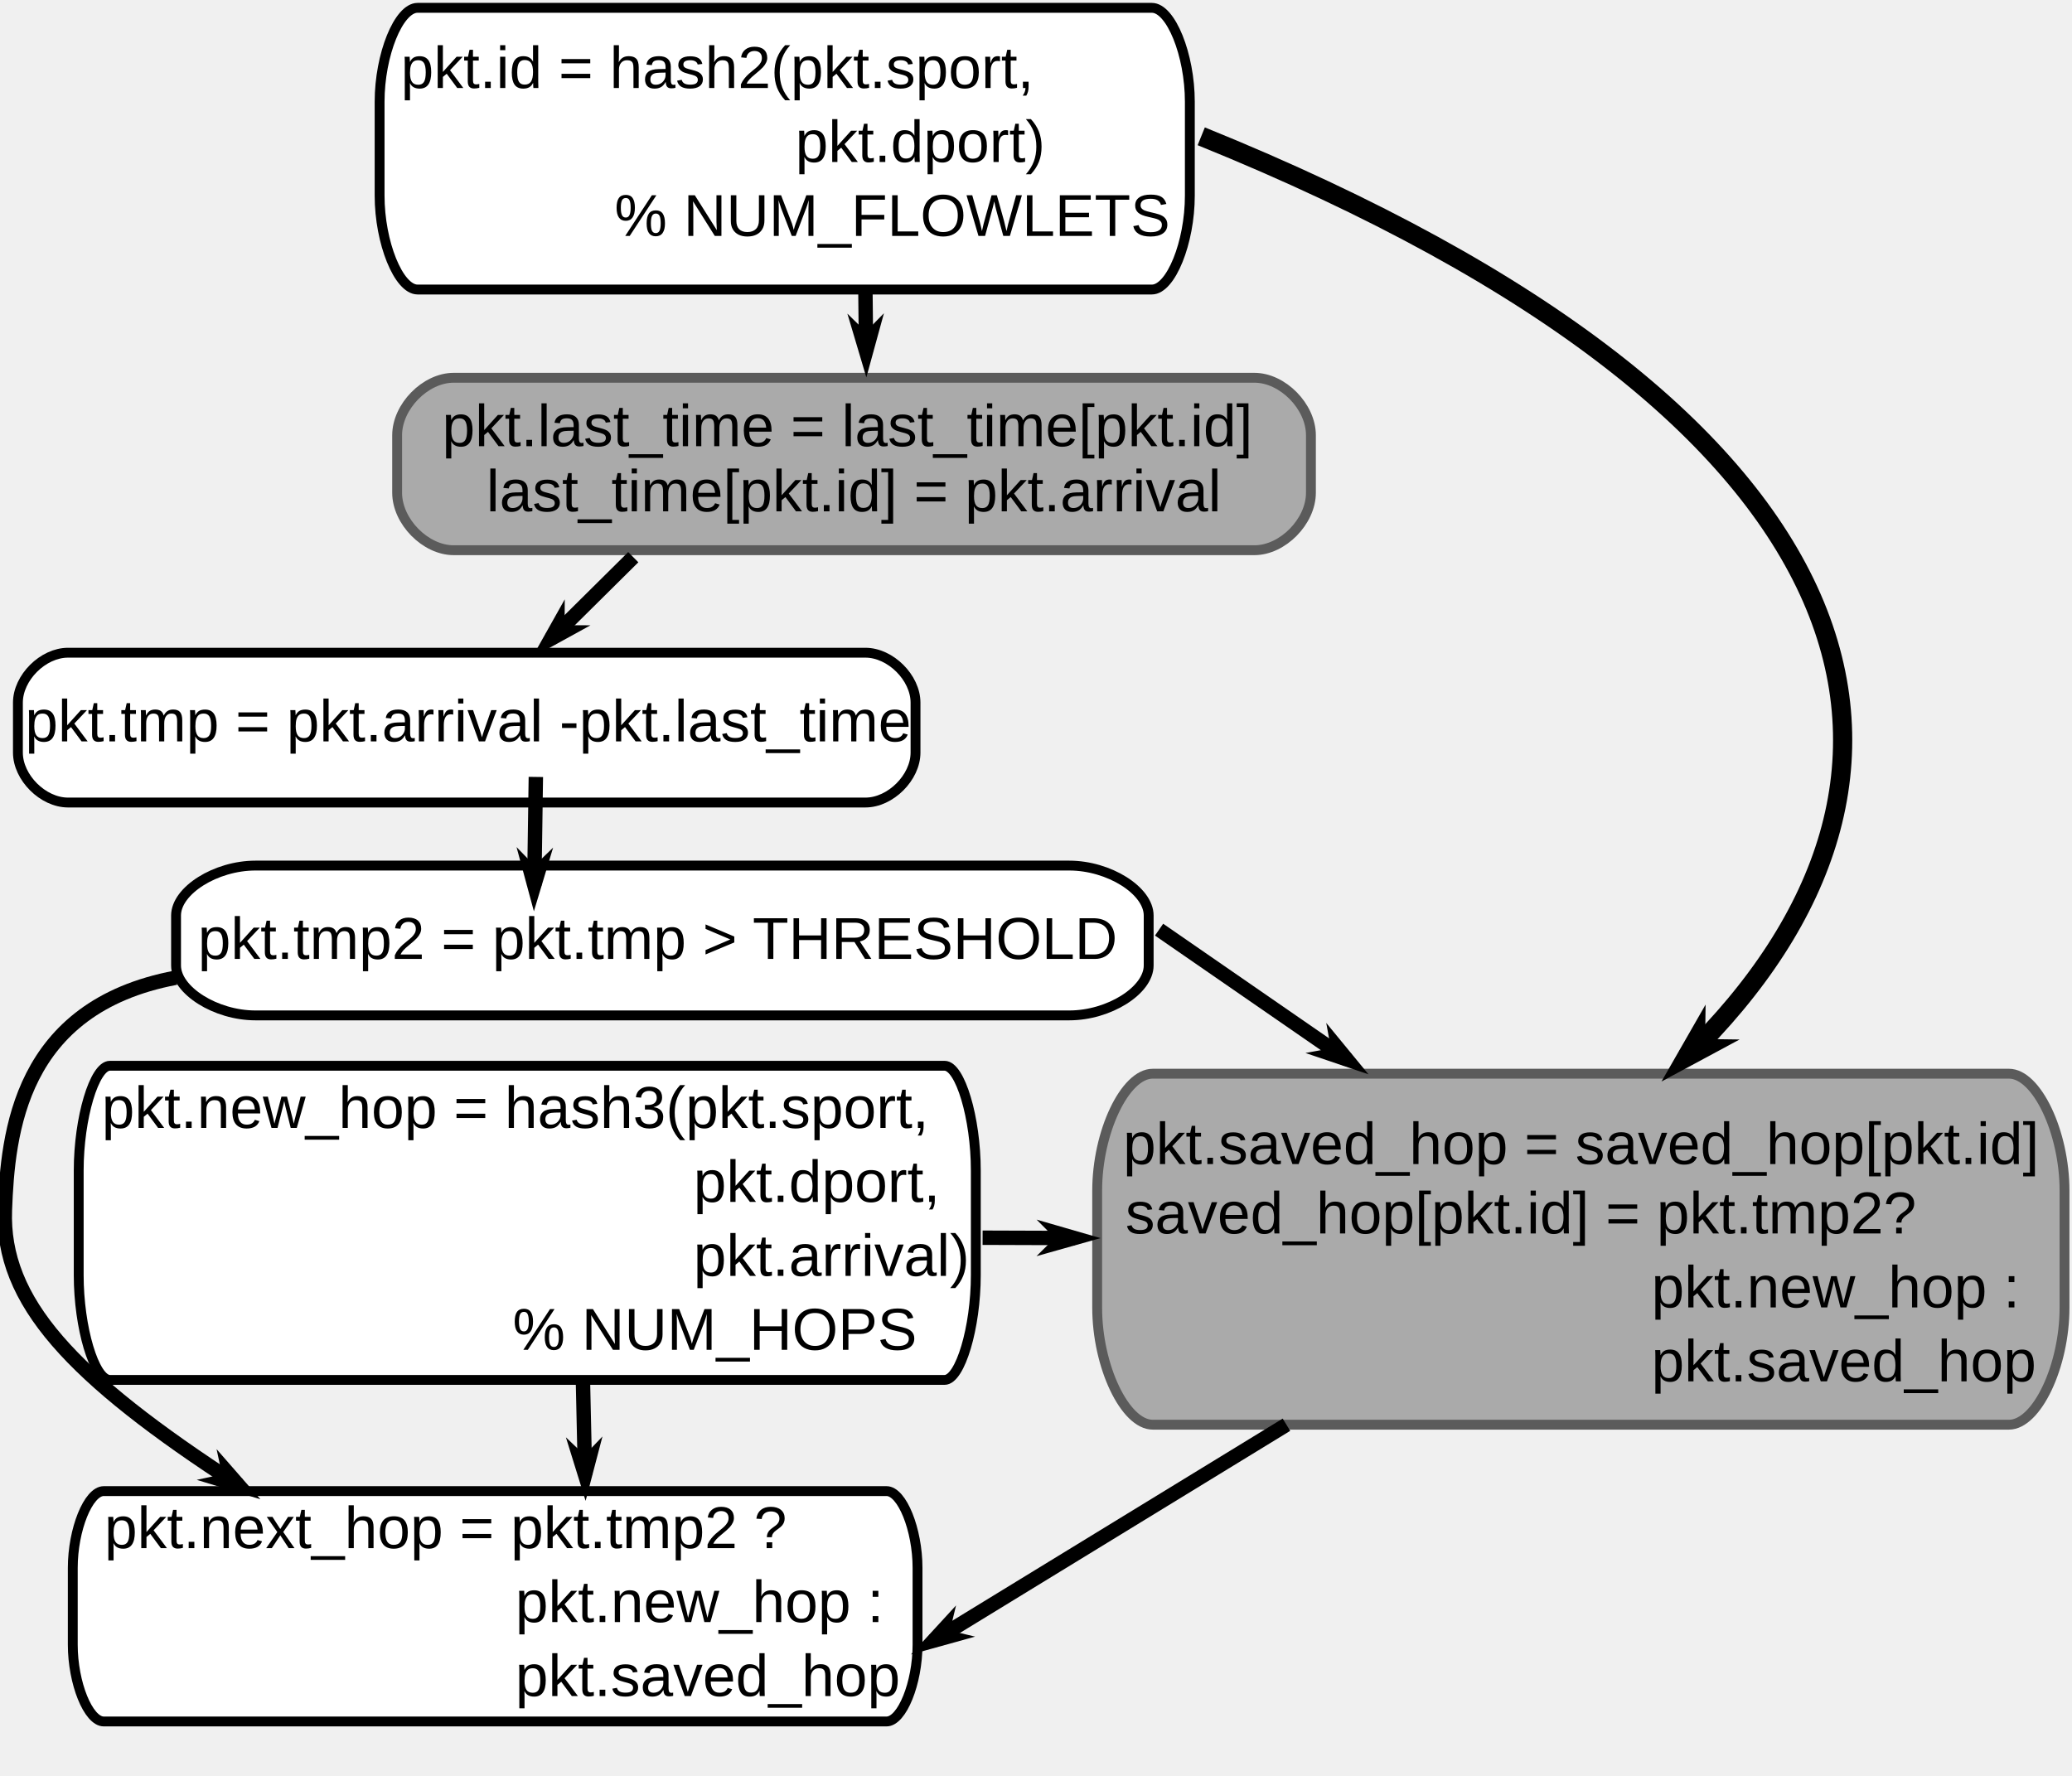
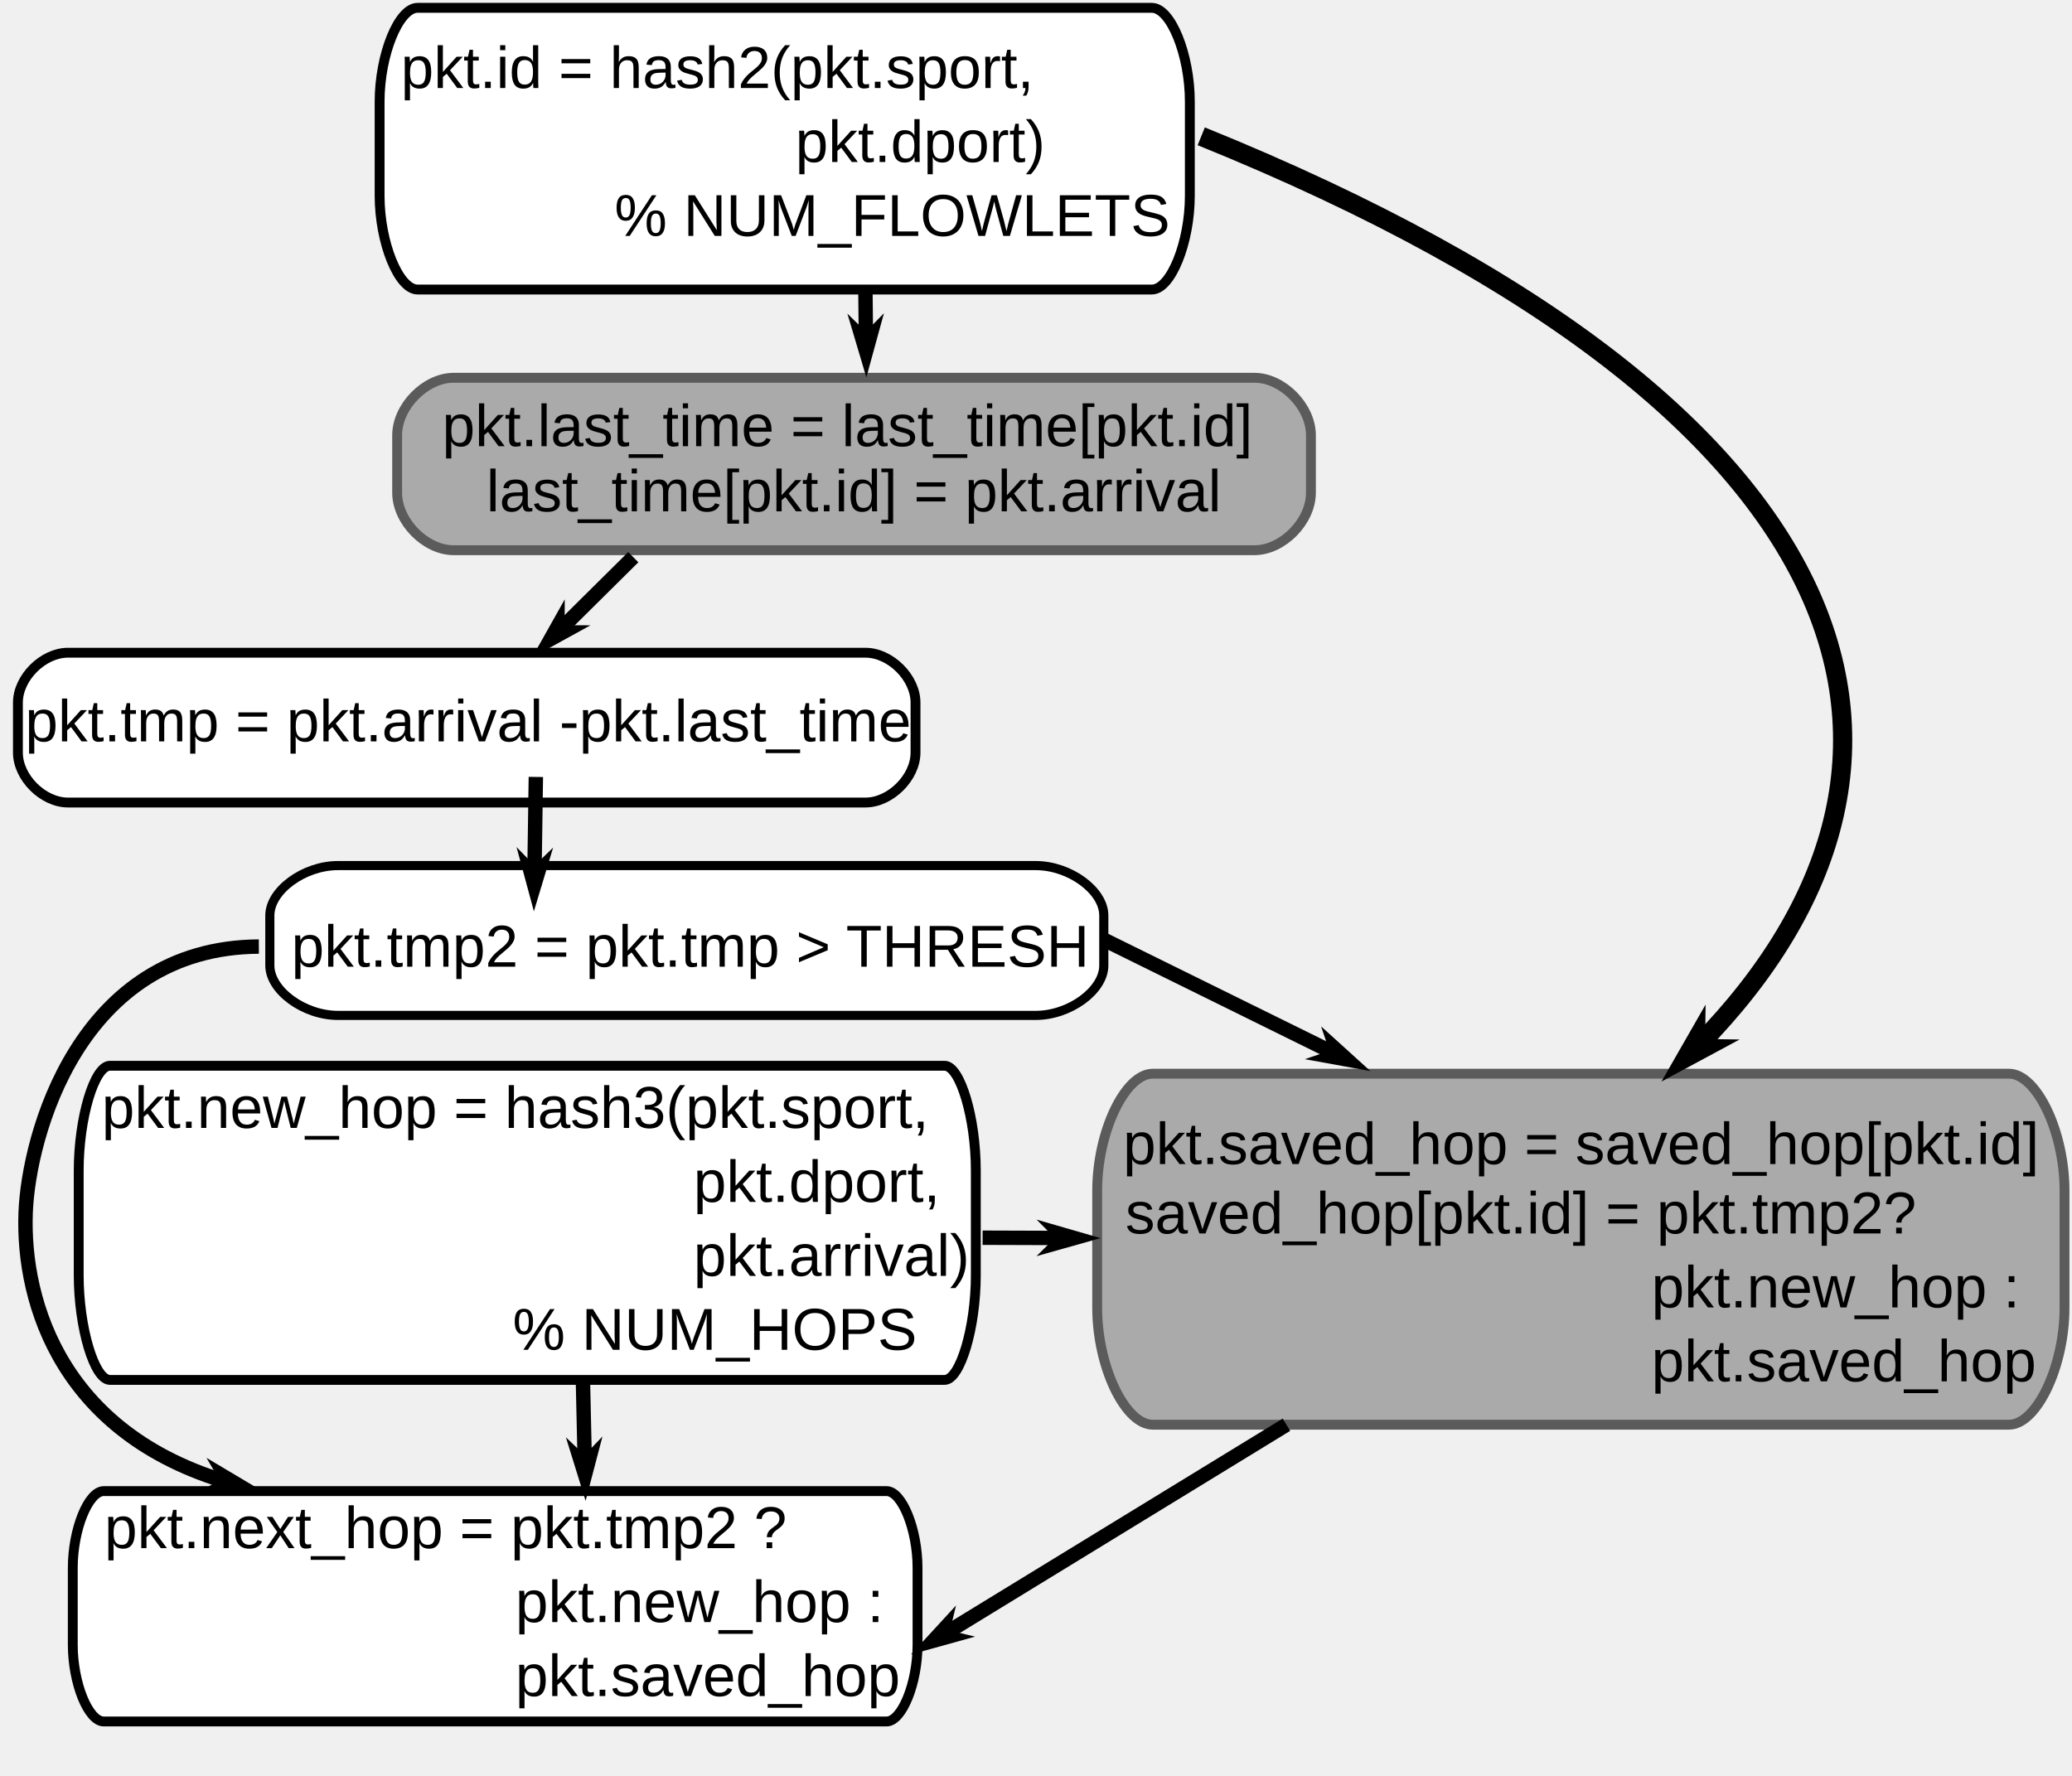
<svg xmlns="http://www.w3.org/2000/svg" width="1050.605" height="900.459" viewBox="0 0 839.974 720.367" id="svg2" version="1.1">
  <defs id="defs165">
    <marker orient="auto" refY="0" refX="0" id="Arrow1Send" style="overflow:visible">
      <path id="path3947" d="M 0,0 5,-5 -12.5,0 5,5 0,0 z" style="fill-rule:evenodd;stroke:#000000;stroke-width:1pt" transform="matrix(-0.2,0,0,-0.2,-1.2,0)" />
    </marker>
    <marker orient="auto" refY="0" refX="0" id="Arrow1Send-7" style="overflow:visible">
      <path id="path3947-1" d="M 0,0 5,-5 -12.5,0 5,5 0,0 z" style="fill-rule:evenodd;stroke:#000000;stroke-width:1pt" transform="matrix(-0.2,0,0,-0.2,-1.2,0)" />
    </marker>
    <marker orient="auto" refY="0" refX="0" id="Arrow1Send-73" style="overflow:visible">
      <path id="path3947-9" d="M 0,0 5,-5 -12.5,0 5,5 0,0 z" style="fill-rule:evenodd;stroke:#000000;stroke-width:1pt" transform="matrix(-0.2,0,0,-0.2,-1.2,0)" />
    </marker>
    <marker orient="auto" refY="0" refX="0" id="Arrow1Send-8" style="overflow:visible">
      <path id="path3947-17" d="M 0,0 5,-5 -12.5,0 5,5 0,0 z" style="fill-rule:evenodd;stroke:#000000;stroke-width:1pt" transform="matrix(-0.2,0,0,-0.2,-1.2,0)" />
    </marker>
    <marker orient="auto" refY="0" refX="0" id="Arrow1Send-4" style="overflow:visible">
      <path id="path3947-6" d="M 0,0 5,-5 -12.5,0 5,5 0,0 z" style="fill-rule:evenodd;stroke:#000000;stroke-width:1pt" transform="matrix(-0.2,0,0,-0.2,-1.2,0)" />
    </marker>
    <marker orient="auto" refY="0" refX="0" id="Arrow1Send-2" style="overflow:visible">
      <path id="path3947-7" d="M 0,0 5,-5 -12.5,0 5,5 0,0 z" style="fill-rule:evenodd;stroke:#000000;stroke-width:1pt" transform="matrix(-0.2,0,0,-0.2,-1.2,0)" />
    </marker>
    <marker orient="auto" refY="0" refX="0" id="Arrow1Send-85" style="overflow:visible">
      <path id="path3947-4" d="M 0,0 5,-5 -12.5,0 5,5 0,0 z" style="fill-rule:evenodd;stroke:#000000;stroke-width:1pt" transform="matrix(-0.2,0,0,-0.2,-1.2,0)" />
    </marker>
    <marker orient="auto" refY="0" refX="0" id="marker4560" style="overflow:visible">
      <path id="path4562" d="M 0,0 5,-5 -12.5,0 5,5 0,0 z" style="fill-rule:evenodd;stroke:#000000;stroke-width:1pt" transform="matrix(-0.2,0,0,-0.2,-1.2,0)" />
    </marker>
    <marker orient="auto" refY="0" refX="0" id="Arrow1Send-29" style="overflow:visible">
      <path id="path3947-14" d="M 0,0 5,-5 -12.5,0 5,5 0,0 z" style="fill-rule:evenodd;stroke:#000000;stroke-width:1pt" transform="matrix(-0.2,0,0,-0.2,-1.2,0)" />
    </marker>
    <marker orient="auto" refY="0" refX="0" id="Arrow1Send-0" style="overflow:visible">
      <path id="path3947-3" d="M 0,0 5,-5 -12.5,0 5,5 0,0 z" style="fill-rule:evenodd;stroke:#000000;stroke-width:1pt" transform="matrix(-0.2,0,0,-0.2,-1.2,0)" />
    </marker>
    <marker orient="auto" refY="0" refX="0" id="Arrow1Send-9" style="overflow:visible">
      <path id="path3947-19" d="M 0,0 5,-5 -12.5,0 5,5 0,0 z" style="fill-rule:evenodd;stroke:#000000;stroke-width:1pt" transform="matrix(-0.2,0,0,-0.2,-1.2,0)" />
    </marker>
    <marker orient="auto" refY="0" refX="0" id="Arrow1Send-82" style="overflow:visible">
      <path id="path3947-33" d="M 0,0 5,-5 -12.5,0 5,5 0,0 z" style="fill-rule:evenodd;stroke:#000000;stroke-width:1pt" transform="matrix(-0.2,0,0,-0.2,-1.2,0)" />
    </marker>
    <marker orient="auto" refY="0" refX="0" id="Arrow1Send-70" style="overflow:visible">
      <path id="path3947-8" d="M 0,0 5,-5 -12.5,0 5,5 0,0 z" style="fill-rule:evenodd;stroke:#000000;stroke-width:1pt" transform="matrix(-0.2,0,0,-0.2,-1.2,0)" />
    </marker>
    <marker orient="auto" refY="0" refX="0" id="Arrow1Send-86" style="overflow:visible">
      <path id="path3947-5" d="M 0,0 5,-5 -12.5,0 5,5 0,0 z" style="fill-rule:evenodd;stroke:#000000;stroke-width:1pt" transform="matrix(-0.2,0,0,-0.2,-1.2,0)" />
    </marker>
    <marker orient="auto" refY="0" refX="0" id="Arrow1Send-6" style="overflow:visible">
      <path id="path3947-53" d="M 0,0 5,-5 -12.5,0 5,5 0,0 z" style="fill-rule:evenodd;stroke:#000000;stroke-width:1pt" transform="matrix(-0.2,0,0,-0.2,-1.2,0)" />
    </marker>
    <marker orient="auto" refY="0" refX="0" id="Arrow1Send-25" style="overflow:visible">
      <path id="path3947-536" d="M 0,0 5,-5 -12.5,0 5,5 0,0 z" style="fill-rule:evenodd;stroke:#000000;stroke-width:1pt" transform="matrix(-0.2,0,0,-0.2,-1.2,0)" />
    </marker>
    <marker orient="auto" refY="0" refX="0" id="Arrow1Send-49" style="overflow:visible">
      <path id="path3947-41" d="M 0,0 5,-5 -12.5,0 5,5 0,0 z" style="fill-rule:evenodd;stroke:#000000;stroke-width:1pt" transform="matrix(-0.2,0,0,-0.2,-1.2,0)" />
    </marker>
    <marker orient="auto" refY="0" refX="0" id="marker4787" style="overflow:visible">
      <path id="path4789" d="M 0,0 5,-5 -12.5,0 5,5 0,0 z" style="fill-rule:evenodd;stroke:#000000;stroke-width:1pt" transform="matrix(-0.2,0,0,-0.2,-1.2,0)" />
    </marker>
    <marker orient="auto" refY="0" refX="0" id="marker4791" style="overflow:visible">
      <path id="path4793" d="M 0,0 5,-5 -12.5,0 5,5 0,0 z" style="fill-rule:evenodd;stroke:#000000;stroke-width:1pt" transform="matrix(-0.2,0,0,-0.2,-1.2,0)" />
    </marker>
    <marker orient="auto" refY="0" refX="0" id="marker4795" style="overflow:visible">
      <path id="path4797" d="M 0,0 5,-5 -12.5,0 5,5 0,0 z" style="fill-rule:evenodd;stroke:#000000;stroke-width:1pt" transform="matrix(-0.2,0,0,-0.2,-1.2,0)" />
    </marker>
    <marker orient="auto" refY="0" refX="0" id="marker4799" style="overflow:visible">
      <path id="path4801" d="M 0,0 5,-5 -12.5,0 5,5 0,0 z" style="fill-rule:evenodd;stroke:#000000;stroke-width:1pt" transform="matrix(-0.2,0,0,-0.2,-1.2,0)" />
    </marker>
    <marker orient="auto" refY="0" refX="0" id="marker4803" style="overflow:visible">
      <path id="path4805" d="M 0,0 5,-5 -12.5,0 5,5 0,0 z" style="fill-rule:evenodd;stroke:#000000;stroke-width:1pt" transform="matrix(-0.2,0,0,-0.2,-1.2,0)" />
    </marker>
    <marker orient="auto" refY="0" refX="0" id="marker4807" style="overflow:visible">
      <path id="path4809" d="M 0,0 5,-5 -12.5,0 5,5 0,0 z" style="fill-rule:evenodd;stroke:#000000;stroke-width:1pt" transform="matrix(-0.2,0,0,-0.2,-1.2,0)" />
    </marker>
    <marker orient="auto" refY="0" refX="0" id="marker4811" style="overflow:visible">
      <path id="path4813" d="M 0,0 5,-5 -12.5,0 5,5 0,0 z" style="fill-rule:evenodd;stroke:#000000;stroke-width:1pt" transform="matrix(-0.2,0,0,-0.2,-1.2,0)" />
    </marker>
    <marker orient="auto" refY="0" refX="0" id="marker4815" style="overflow:visible">
      <path id="path4817" d="M 0,0 5,-5 -12.5,0 5,5 0,0 z" style="fill-rule:evenodd;stroke:#000000;stroke-width:1pt" transform="matrix(-0.2,0,0,-0.2,-1.2,0)" />
    </marker>
    <marker orient="auto" refY="0" refX="0" id="marker4819" style="overflow:visible">
      <path id="path4821" d="M 0,0 5,-5 -12.5,0 5,5 0,0 z" style="fill-rule:evenodd;stroke:#000000;stroke-width:1pt" transform="matrix(-0.2,0,0,-0.2,-1.2,0)" />
    </marker>
    <marker orient="auto" refY="0" refX="0" id="marker4823" style="overflow:visible">
      <path id="path4825" d="M 0,0 5,-5 -12.5,0 5,5 0,0 z" style="fill-rule:evenodd;stroke:#000000;stroke-width:1pt" transform="matrix(-0.2,0,0,-0.2,-1.2,0)" />
    </marker>
    <marker orient="auto" refY="0" refX="0" id="marker4827" style="overflow:visible">
      <path id="path4829" d="M 0,0 5,-5 -12.5,0 5,5 0,0 z" style="fill-rule:evenodd;stroke:#000000;stroke-width:1pt" transform="matrix(-0.2,0,0,-0.2,-1.2,0)" />
    </marker>
    <marker orient="auto" refY="0" refX="0" id="marker4831" style="overflow:visible">
      <path id="path4833" d="M 0,0 5,-5 -12.5,0 5,5 0,0 z" style="fill-rule:evenodd;stroke:#000000;stroke-width:1pt" transform="matrix(-0.2,0,0,-0.2,-1.2,0)" />
    </marker>
    <marker orient="auto" refY="0" refX="0" id="marker4835" style="overflow:visible">
      <path id="path4837" d="M 0,0 5,-5 -12.5,0 5,5 0,0 z" style="fill-rule:evenodd;stroke:#000000;stroke-width:1pt" transform="matrix(-0.2,0,0,-0.2,-1.2,0)" />
    </marker>
    <marker orient="auto" refY="0" refX="0" id="marker4839" style="overflow:visible">
      <path id="path4841" d="M 0,0 5,-5 -12.5,0 5,5 0,0 z" style="fill-rule:evenodd;stroke:#000000;stroke-width:1pt" transform="matrix(-0.2,0,0,-0.2,-1.2,0)" />
    </marker>
    <marker orient="auto" refY="0" refX="0" id="Arrow1Send-3" style="overflow:visible">
      <path id="path3947-44" d="M 0,0 5,-5 -12.5,0 5,5 0,0 z" style="fill-rule:evenodd;stroke:#000000;stroke-width:1pt" transform="matrix(-0.2,0,0,-0.2,-1.2,0)" />
    </marker>
    <marker orient="auto" refY="0" refX="0" id="Arrow1Send-705" style="overflow:visible">
      <path id="path3947-90" d="M 0,0 5,-5 -12.5,0 5,5 0,0 z" style="fill-rule:evenodd;stroke:#000000;stroke-width:1pt" transform="matrix(-0.2,0,0,-0.2,-1.2,0)" />
    </marker>
    <marker orient="auto" refY="0" refX="0" id="Arrow1Send-5" style="overflow:visible">
      <path id="path3947-80" d="M 0,0 5,-5 -12.5,0 5,5 0,0 z" style="fill-rule:evenodd;stroke:#000000;stroke-width:1pt" transform="matrix(-0.2,0,0,-0.2,-1.2,0)" />
    </marker>
    <marker orient="auto" refY="0" refX="0" id="Arrow1Send-738" style="overflow:visible">
      <path id="path3947-49" d="M 0,0 5,-5 -12.5,0 5,5 0,0 z" style="fill-rule:evenodd;stroke:#000000;stroke-width:1pt" transform="matrix(-0.2,0,0,-0.2,-1.2,0)" />
    </marker>
    <marker orient="auto" refY="0" refX="0" id="Arrow1Send-88" style="overflow:visible">
      <path id="path3947-18" d="M 0,0 5,-5 -12.5,0 5,5 0,0 z" style="fill-rule:evenodd;stroke:#000000;stroke-width:1pt" transform="matrix(-0.2,0,0,-0.2,-1.2,0)" />
    </marker>
    <marker orient="auto" refY="0" refX="0" id="marker3075" style="overflow:visible">
      <path id="path3077" d="M 0,0 5,-5 -12.5,0 5,5 0,0 z" style="fill-rule:evenodd;stroke:#000000;stroke-width:1pt" transform="matrix(-0.2,0,0,-0.2,-1.2,0)" />
    </marker>
    <marker orient="auto" refY="0" refX="0" id="marker3079" style="overflow:visible">
      <path id="path3081" d="M 0,0 5,-5 -12.5,0 5,5 0,0 z" style="fill-rule:evenodd;stroke:#000000;stroke-width:1pt" transform="matrix(-0.2,0,0,-0.2,-1.2,0)" />
    </marker>
    <marker orient="auto" refY="0" refX="0" id="marker3083" style="overflow:visible">
      <path id="path3085" d="M 0,0 5,-5 -12.5,0 5,5 0,0 z" style="fill-rule:evenodd;stroke:#000000;stroke-width:1pt" transform="matrix(-0.2,0,0,-0.2,-1.2,0)" />
    </marker>
    <marker orient="auto" refY="0" refX="0" id="marker3087" style="overflow:visible">
      <path id="path3089" d="M 0,0 5,-5 -12.5,0 5,5 0,0 z" style="fill-rule:evenodd;stroke:#000000;stroke-width:1pt" transform="matrix(-0.2,0,0,-0.2,-1.2,0)" />
    </marker>
    <marker orient="auto" refY="0" refX="0" id="marker3091" style="overflow:visible">
      <path id="path3093" d="M 0,0 5,-5 -12.5,0 5,5 0,0 z" style="fill-rule:evenodd;stroke:#000000;stroke-width:1pt" transform="matrix(-0.2,0,0,-0.2,-1.2,0)" />
    </marker>
    <marker orient="auto" refY="0" refX="0" id="marker3095" style="overflow:visible">
      <path id="path3097" d="M 0,0 5,-5 -12.5,0 5,5 0,0 z" style="fill-rule:evenodd;stroke:#000000;stroke-width:1pt" transform="matrix(-0.2,0,0,-0.2,-1.2,0)" />
    </marker>
    <marker orient="auto" refY="0" refX="0" id="marker3099" style="overflow:visible">
      <path id="path3101" d="M 0,0 5,-5 -12.5,0 5,5 0,0 z" style="fill-rule:evenodd;stroke:#000000;stroke-width:1pt" transform="matrix(-0.2,0,0,-0.2,-1.2,0)" />
    </marker>
    <marker orient="auto" refY="0" refX="0" id="marker3103" style="overflow:visible">
      <path id="path3105" d="M 0,0 5,-5 -12.5,0 5,5 0,0 z" style="fill-rule:evenodd;stroke:#000000;stroke-width:1pt" transform="matrix(-0.2,0,0,-0.2,-1.2,0)" />
    </marker>
    <marker orient="auto" refY="0" refX="0" id="Arrow1Send-1" style="overflow:visible">
      <path id="path3947-42" d="M 0,0 5,-5 -12.5,0 5,5 0,0 z" style="fill-rule:evenodd;stroke:#000000;stroke-width:1pt" transform="matrix(-0.2,0,0,-0.2,-1.2,0)" />
    </marker>
    <marker orient="auto" refY="0" refX="0" id="Arrow1Send-499" style="overflow:visible">
      <path id="path3947-67" d="M 0,0 5,-5 -12.5,0 5,5 0,0 z" style="fill-rule:evenodd;stroke:#000000;stroke-width:1pt" transform="matrix(-0.2,0,0,-0.2,-1.2,0)" />
    </marker>
  </defs>
  <g id="graph0" class="graph" transform="translate(-60.79108,353.5188)">
    <path style="opacity:0.621;fill:#808080;fill-opacity:1;stroke:#000000;stroke-width:4;stroke-miterlimit:4;stroke-dasharray:none;stroke-opacity:1" id="path19" d="m 875.456,82.044 c 0,0 -347.332,0 -347.332,0 -11.265,0 -22.53,23.731 -22.53,47.462 0,0 0,47.462 0,47.462 0,23.731 11.265,47.462 22.53,47.462 0,0 347.332,0 347.332,0 11.265,0 22.53,-23.731 22.53,-47.462 0,0 0,-47.462 0,-47.462 0,-23.731 -11.265,-47.462 -22.53,-47.462" />
    <text style="font-size:36.439px;text-anchor:middle;opacity:0.621;fill:#808080;fill-opacity:1;stroke-width:2.352;stroke-miterlimit:4;stroke-dasharray:none;font-family:'Times,serif';stroke:#000000;stroke-opacity:1" id="text21" font-size="14.00" y="110.47" x="1040.301" transform="scale(0.6580574,1.519624)" />
    <path style="opacity:0.621;fill:#808080;fill-opacity:1;stroke:#000000;stroke-width:4;stroke-miterlimit:4;stroke-dasharray:none" id="path33" d="m 569.37,-200.272 c 0,0 -324.811,0 -324.811,0 -11.464,0 -22.928,11.66 -22.928,23.319 0,0 0,23.319 0,23.319 0,11.66 11.464,23.319 22.928,23.319 0,0 324.811,0 324.811,0 11.464,0 22.928,-11.66 22.928,-23.319 0,0 0,-23.319 0,-23.319 0,-11.66 -11.464,-23.319 -22.928,-23.319" />
    <g id="edge2" class="edge">
      </g>
    <path style="fill:#ffffff;stroke:#000000;stroke-width:4;stroke-miterlimit:4;stroke-dasharray:none" id="path75" d="m 411.583,-88.737 c 0,0 -323.459,0 -323.459,0 -10.161,0 -20.322,10.129 -20.322,20.259 0,0 0,20.259 0,20.259 0,10.129 10.161,20.259 20.322,20.259 0,0 323.459,0 323.459,0 10.161,0 20.322,-10.129 20.322,-20.259 0,0 0,-20.259 0,-20.259 0,-10.129 -10.161,-20.259 -20.322,-20.259" />
    <g id="node7" class="node" transform="matrix(1.808811,0,0,1.688249,-75.35539,215.1483)" style="stroke-width:2.289;stroke-miterlimit:4;stroke-dasharray:none;fill:#808080;fill-opacity:1;opacity:0.621">
      <text x="377.5" y="-158.3" font-size="14.00" id="text91" style="font-size:14px;text-anchor:middle;font-family:'Times,serif';stroke-width:2.289;stroke-miterlimit:4;stroke-dasharray:none;fill:#808080;fill-opacity:1" />
    </g>
-     <path style="fill:#ffffff;stroke:#000000;stroke-width:4;stroke-miterlimit:4;stroke-dasharray:none" id="path110" d="m 494.276,-2.383 c 0,0 -330.121,0 -330.121,0 -16.103,0 -32.207,10.129 -32.207,20.259 0,0 0,20.259 0,20.259 0,10.129 16.103,20.259 32.207,20.259 0,0 330.121,0 330.121,0 16.103,0 32.207,-10.129 32.207,-20.259 0,0 0,-20.259 0,-20.259 0,-10.129 -16.103,-20.259 -32.207,-20.259" />
+     <path style="fill:#ffffff;stroke:#000000;stroke-width:3.704;stroke-miterlimit:4;stroke-dasharray:none" id="path110" d="m 480.665,-2.383 c 0,0 -283.056,0 -283.056,0 -13.808,0 -27.615,10.129 -27.615,20.259 0,0 0,20.259 0,20.259 0,10.129 13.808,20.259 27.615,20.259 0,0 283.056,0 283.056,0 13.808,0 27.615,-10.129 27.615,-20.259 0,0 0,-20.259 0,-20.259 0,-10.129 -13.808,-20.259 -27.615,-20.259" />
    <text style="font-size:24.131px;text-anchor:middle;stroke-width:2.321;stroke-miterlimit:4;stroke-dasharray:none;font-family:'Times,serif'" id="text112" font-size="14.00" y="34.97" x="311.083" transform="scale(1.020965,0.9794656)" />
    <path style="fill:#ffffff;stroke:#000000;stroke-width:4;stroke-miterlimit:4;stroke-dasharray:none" id="path131" d="m 443.706,78.825 c 0,0 -338.585,0 -338.585,0 -6.329,0 -12.657,21.24 -12.657,42.479 0,0 0,42.479 0,42.479 0,21.24 6.329,42.479 12.657,42.479 0,0 338.585,0 338.585,0 6.329,0 12.657,-21.24 12.657,-42.479 0,0 0,-42.479 0,-42.479 0,-21.24 -6.329,-42.479 -12.657,-42.479" />
    <text style="font-size:21.424px;text-anchor:middle;stroke-width:2.614;stroke-miterlimit:4;stroke-dasharray:none;font-family:'Times,serif'" id="text133" font-size="14.00" y="118.135" x="414.198" transform="scale(1.077424,0.9281399)">
      <tspan id="tspan4500" style="font-style:normal;font-variant:normal;font-weight:normal;font-stretch:normal;stroke-width:2.614;stroke-miterlimit:4;stroke-dasharray:none;font-family:Arial;-inkscape-font-specification:Arial" />
    </text>
    <path style="fill:#ffffff;stroke:#000000;stroke-width:4;stroke-miterlimit:4;stroke-dasharray:none" id="path12" d="m 527.774,-350.344 c 0,0 -297.848,0 -297.848,0 -7.703,0 -15.406,19.046 -15.406,38.092 0,0 0,38.092 0,38.092 0,19.046 7.703,38.092 15.406,38.092 0,0 297.848,0 297.848,0 7.703,0 15.406,-19.046 15.406,-38.092 0,0 0,-38.092 0,-38.092 0,-19.046 -7.703,-38.092 -15.406,-38.092" />
    <text style="font-size:28.262px;text-anchor:middle;stroke-width:1.981;stroke-miterlimit:4;stroke-dasharray:none;font-family:'Times,serif'" id="text14" font-size="14.00" y="-178.996" x="595.719" transform="scale(0.6359539,1.572441)" />
    <path style="fill:none;stroke:#000000;stroke-width:5.842;stroke-linecap:butt;stroke-linejoin:miter;stroke-miterlimit:4;stroke-opacity:1;stroke-dasharray:none;marker-end:url(#Arrow1Send)" d="m 411.558,-237.825 0.292,26.982" id="path3158-2" />
    <path style="fill:none;stroke:#000000;stroke-width:5.842;stroke-linecap:butt;stroke-linejoin:miter;stroke-miterlimit:4;stroke-opacity:1;stroke-dasharray:none;marker-end:url(#Arrow1Send)" d="m 317.418,-127.491 -33.606,33.301" id="path3158-2-2" />
    <path style="fill:none;stroke:#000000;stroke-width:5.842;stroke-linecap:butt;stroke-linejoin:miter;stroke-miterlimit:4;stroke-opacity:1;stroke-dasharray:none;marker-end:url(#Arrow1Send)" d="m 277.899,-38.341 -0.644,44.087" id="path3158-2-2-0" />
    <path style="fill:none;stroke:#000000;stroke-width:5.842;stroke-linecap:butt;stroke-linejoin:miter;stroke-miterlimit:4;stroke-opacity:1;stroke-dasharray:none;marker-end:url(#Arrow1Send)" d="m 459.113,148.579 37.414,0.127" id="path3158-1" />
    <path style="fill:#ffffff;stroke:#000000;stroke-width:4;stroke-miterlimit:4;stroke-dasharray:none" id="path47" d="m 420.149,251.368 c 0,0 -317.516,0 -317.516,0 -6.287,0 -12.575,15.576 -12.575,31.152 0,0 0,31.152 0,31.152 0,15.576 6.287,31.152 12.575,31.152 0,0 317.516,0 317.516,0 6.287,0 12.575,-15.576 12.575,-31.152 0,0 0,-31.152 0,-31.152 0,-15.576 -6.287,-31.152 -12.575,-31.152" />
    <text style="font-size:20.934px;font-style:normal;font-variant:normal;font-weight:normal;font-stretch:normal;text-anchor:middle;stroke-width:2.675;stroke-miterlimit:4;stroke-dasharray:none;font-family:Arial;-inkscape-font-specification:Arial" id="text49" font-size="14.00" y="317.28" x="290.791" transform="scale(1.133128,0.8825131)" />
    <text xml:space="preserve" style="font-size:24px;font-style:normal;font-variant:normal;font-weight:normal;font-stretch:normal;text-align:start;line-height:125%;letter-spacing:0px;word-spacing:0px;writing-mode:lr-tb;text-anchor:start;fill:#000000;fill-opacity:1;stroke:none;font-family:Arial;-inkscape-font-specification:Arial" x="102.873" y="274.507" id="text4493">
      <tspan id="tspan4495" x="102.873" y="274.507">pkt.next_hop = pkt.tmp2 ?</tspan>
      <tspan x="102.873" y="304.507" id="tspan4497">                         pkt.new_hop :</tspan>
      <tspan x="102.873" y="334.507" id="tspan4499">                         pkt.saved_hop</tspan>
    </text>
    <path style="fill:none;stroke:#000000;stroke-width:5.842;stroke-linecap:butt;stroke-linejoin:miter;stroke-miterlimit:4;stroke-opacity:1;stroke-dasharray:none;marker-end:url(#Arrow1Send)" d="M 582.366,224.443 438.966,312.186" id="path3158-1-5" />
    <path style="fill:none;stroke:#000000;stroke-width:7.788;stroke-linecap:butt;stroke-linejoin:miter;stroke-miterlimit:4;stroke-opacity:1;stroke-dasharray:none;marker-end:url(#Arrow1Send)" d="m 547.807,-298.228 c 282.196,114.241 312.798,260.694 196.65,373.748" id="path3158-4" />
    <path style="fill:none;stroke:#000000;stroke-width:5.842;stroke-linecap:butt;stroke-linejoin:miter;stroke-miterlimit:4;stroke-opacity:1;stroke-dasharray:none;marker-end:url(#Arrow1Send)" d="m 296.993,206.466 0.856,38.437" id="path3158-1-5-3" />
-     <path style="fill:none;stroke:#000000;stroke-width:5.842;stroke-linecap:butt;stroke-linejoin:miter;stroke-miterlimit:4;stroke-opacity:1;stroke-dasharray:none;marker-end:url(#Arrow1Send)" d="M 131.854,43.098 C 68.343,55.078 63.687,106.268 62.518,137.37 61.133,174.235 89.136,204.861 157.4,249.011" id="path3158-1-5-3-5" />
+     <path style="fill:none;stroke:#000000;stroke-width:5.842;stroke-linecap:butt;stroke-linejoin:miter;stroke-miterlimit:4;stroke-opacity:1;stroke-dasharray:none;marker-end:url(#Arrow1Send)" d="M 165.538,30.467 C 92.553,30.867 72.108,107.321 70.939,138.423 69.554,175.288 85.978,230.124 157.4,249.011" id="path3158-1-5-3-5" />
    <text xml:space="preserve" style="font-size:24px;font-style:normal;font-variant:normal;font-weight:normal;font-stretch:normal;text-align:start;line-height:125%;letter-spacing:0px;word-spacing:0px;writing-mode:lr-tb;text-anchor:start;fill:#000000;fill-opacity:1;stroke:none;font-family:Arial;-inkscape-font-specification:Arial" x="517.022" y="146.85" id="text4501">
      <tspan id="tspan4503" x="517.022" y="146.85">saved_hop[pkt.id] = pkt.tmp2?</tspan>
      <tspan x="517.022" y="176.85" id="tspan4505">                                pkt.new_hop :</tspan>
      <tspan x="517.022" y="206.85" id="tspan4507">                                pkt.saved_hop</tspan>
    </text>
    <text xml:space="preserve" style="font-size:67.2px;font-style:normal;font-variant:normal;font-weight:normal;font-stretch:normal;text-align:start;line-height:125%;letter-spacing:0px;word-spacing:0px;writing-mode:lr-tb;text-anchor:start;fill:#000000;fill-opacity:1;stroke:none;font-family:Arial;-inkscape-font-specification:Sans" x="223.109" y="-317.804" id="text3169">
      <tspan id="tspan3171" x="223.109" y="-317.804" style="font-size:24px">pkt.id = hash2(pkt.sport,</tspan>
      <tspan x="223.109" y="-287.804" id="tspan3173" style="font-size:24px">                        pkt.dport)</tspan>
      <tspan x="223.109" y="-257.804" id="tspan3175" style="font-size:24px">             % NUM_FLOWLETS</tspan>
    </text>
    <text xml:space="preserve" style="font-size:24px;font-style:normal;font-variant:normal;font-weight:normal;font-stretch:normal;text-align:start;line-height:125%;letter-spacing:0px;word-spacing:0px;writing-mode:lr-tb;text-anchor:start;fill:#000000;fill-opacity:1;stroke:none;font-family:Arial;-inkscape-font-specification:Arial" x="239.868" y="-172.519" id="text4425">
      <tspan id="tspan4427" x="239.868" y="-172.519">pkt.last_time = last_time[pkt.id]</tspan>
    </text>
    <text xml:space="preserve" style="font-size:24px;font-style:normal;font-variant:normal;font-weight:normal;font-stretch:normal;text-align:start;line-height:125%;letter-spacing:0px;word-spacing:0px;writing-mode:lr-tb;text-anchor:start;fill:#000000;fill-opacity:1;stroke:none;font-family:Arial;-inkscape-font-specification:Arial" x="70.712" y="-52.767" id="text4467">
      <tspan id="tspan4469" x="70.712" y="-52.767">pkt.tmp = pkt.arrival -pkt.last_time</tspan>
    </text>
    <text xml:space="preserve" style="font-size:24px;font-style:normal;font-variant:normal;font-weight:normal;font-stretch:normal;text-align:start;line-height:125%;letter-spacing:0px;word-spacing:0px;writing-mode:lr-tb;text-anchor:start;fill:#000000;fill-opacity:1;stroke:none;font-family:Arial;-inkscape-font-specification:Arial" x="257.807" y="-146.079" id="text4471">
      <tspan id="tspan4473" x="257.807" y="-146.079">last_time[pkt.id] = pkt.arrival</tspan>
    </text>
-     <text xml:space="preserve" style="font-size:24px;font-style:normal;font-variant:normal;font-weight:normal;font-stretch:normal;text-align:start;line-height:125%;letter-spacing:0px;word-spacing:0px;writing-mode:lr-tb;text-anchor:start;fill:#000000;fill-opacity:1;stroke:none;font-family:Arial;-inkscape-font-specification:Arial" x="140.797" y="35.488" id="text4475">
-       <tspan id="tspan4477" x="140.797" y="35.488">pkt.tmp2 = pkt.tmp &gt; THRESHOLD</tspan>
+     <text xml:space="preserve" style="font-size:24px;font-style:normal;font-variant:normal;font-weight:normal;font-stretch:normal;text-align:start;line-height:125%;letter-spacing:0px;word-spacing:0px;writing-mode:lr-tb;text-anchor:start;fill:#000000;fill-opacity:1;stroke:none;font-family:Arial;-inkscape-font-specification:Arial" x="178.692" y="38.646" id="text4475">
+       <tspan id="tspan4477" x="178.692" y="38.646">pkt.tmp2 = pkt.tmp &gt; THRESH</tspan>
    </text>
    <text xml:space="preserve" style="font-size:24px;font-style:normal;font-variant:normal;font-weight:normal;font-stretch:normal;text-align:start;line-height:125%;letter-spacing:0px;word-spacing:0px;writing-mode:lr-tb;text-anchor:start;fill:#000000;fill-opacity:1;stroke:none;font-family:Arial;-inkscape-font-specification:Arial" x="101.773" y="104.05" id="text4479">
      <tspan id="tspan4481" x="101.773" y="104.05">pkt.new_hop = hash3(pkt.sport,</tspan>
      <tspan x="101.773" y="134.05" id="tspan4483">                                    pkt.dport,</tspan>
      <tspan x="101.773" y="164.05" id="tspan4485">                                    pkt.arrival)</tspan>
      <tspan x="101.773" y="194.05" id="tspan4487">                         % NUM_HOPS</tspan>
    </text>
    <text xml:space="preserve" style="font-size:24px;font-style:normal;font-variant:normal;font-weight:normal;font-stretch:normal;text-align:start;line-height:125%;letter-spacing:0px;word-spacing:0px;writing-mode:lr-tb;text-anchor:start;fill:#000000;fill-opacity:1;stroke:none;font-family:Arial;-inkscape-font-specification:Arial" x="516.084" y="118.704" id="text4489">
      <tspan id="tspan4491" x="516.084" y="118.704">pkt.saved_hop = saved_hop[pkt.id]</tspan>
    </text>
-     <path style="fill:none;stroke:#000000;stroke-width:5.842;stroke-linecap:butt;stroke-linejoin:miter;stroke-miterlimit:4;stroke-opacity:1;stroke-dasharray:none;marker-end:url(#Arrow1Send)" d="m 530.706,23.607 76.361,52.759" id="path3158-1-8" />
+     <path style="fill:none;stroke:#000000;stroke-width:5.842;stroke-linecap:butt;stroke-linejoin:miter;stroke-miterlimit:4;stroke-opacity:1;stroke-dasharray:none;marker-end:url(#Arrow1Send)" d="m 508.601,27.817 98.466,48.548" id="path3158-1-8" />
  </g>
</svg>
